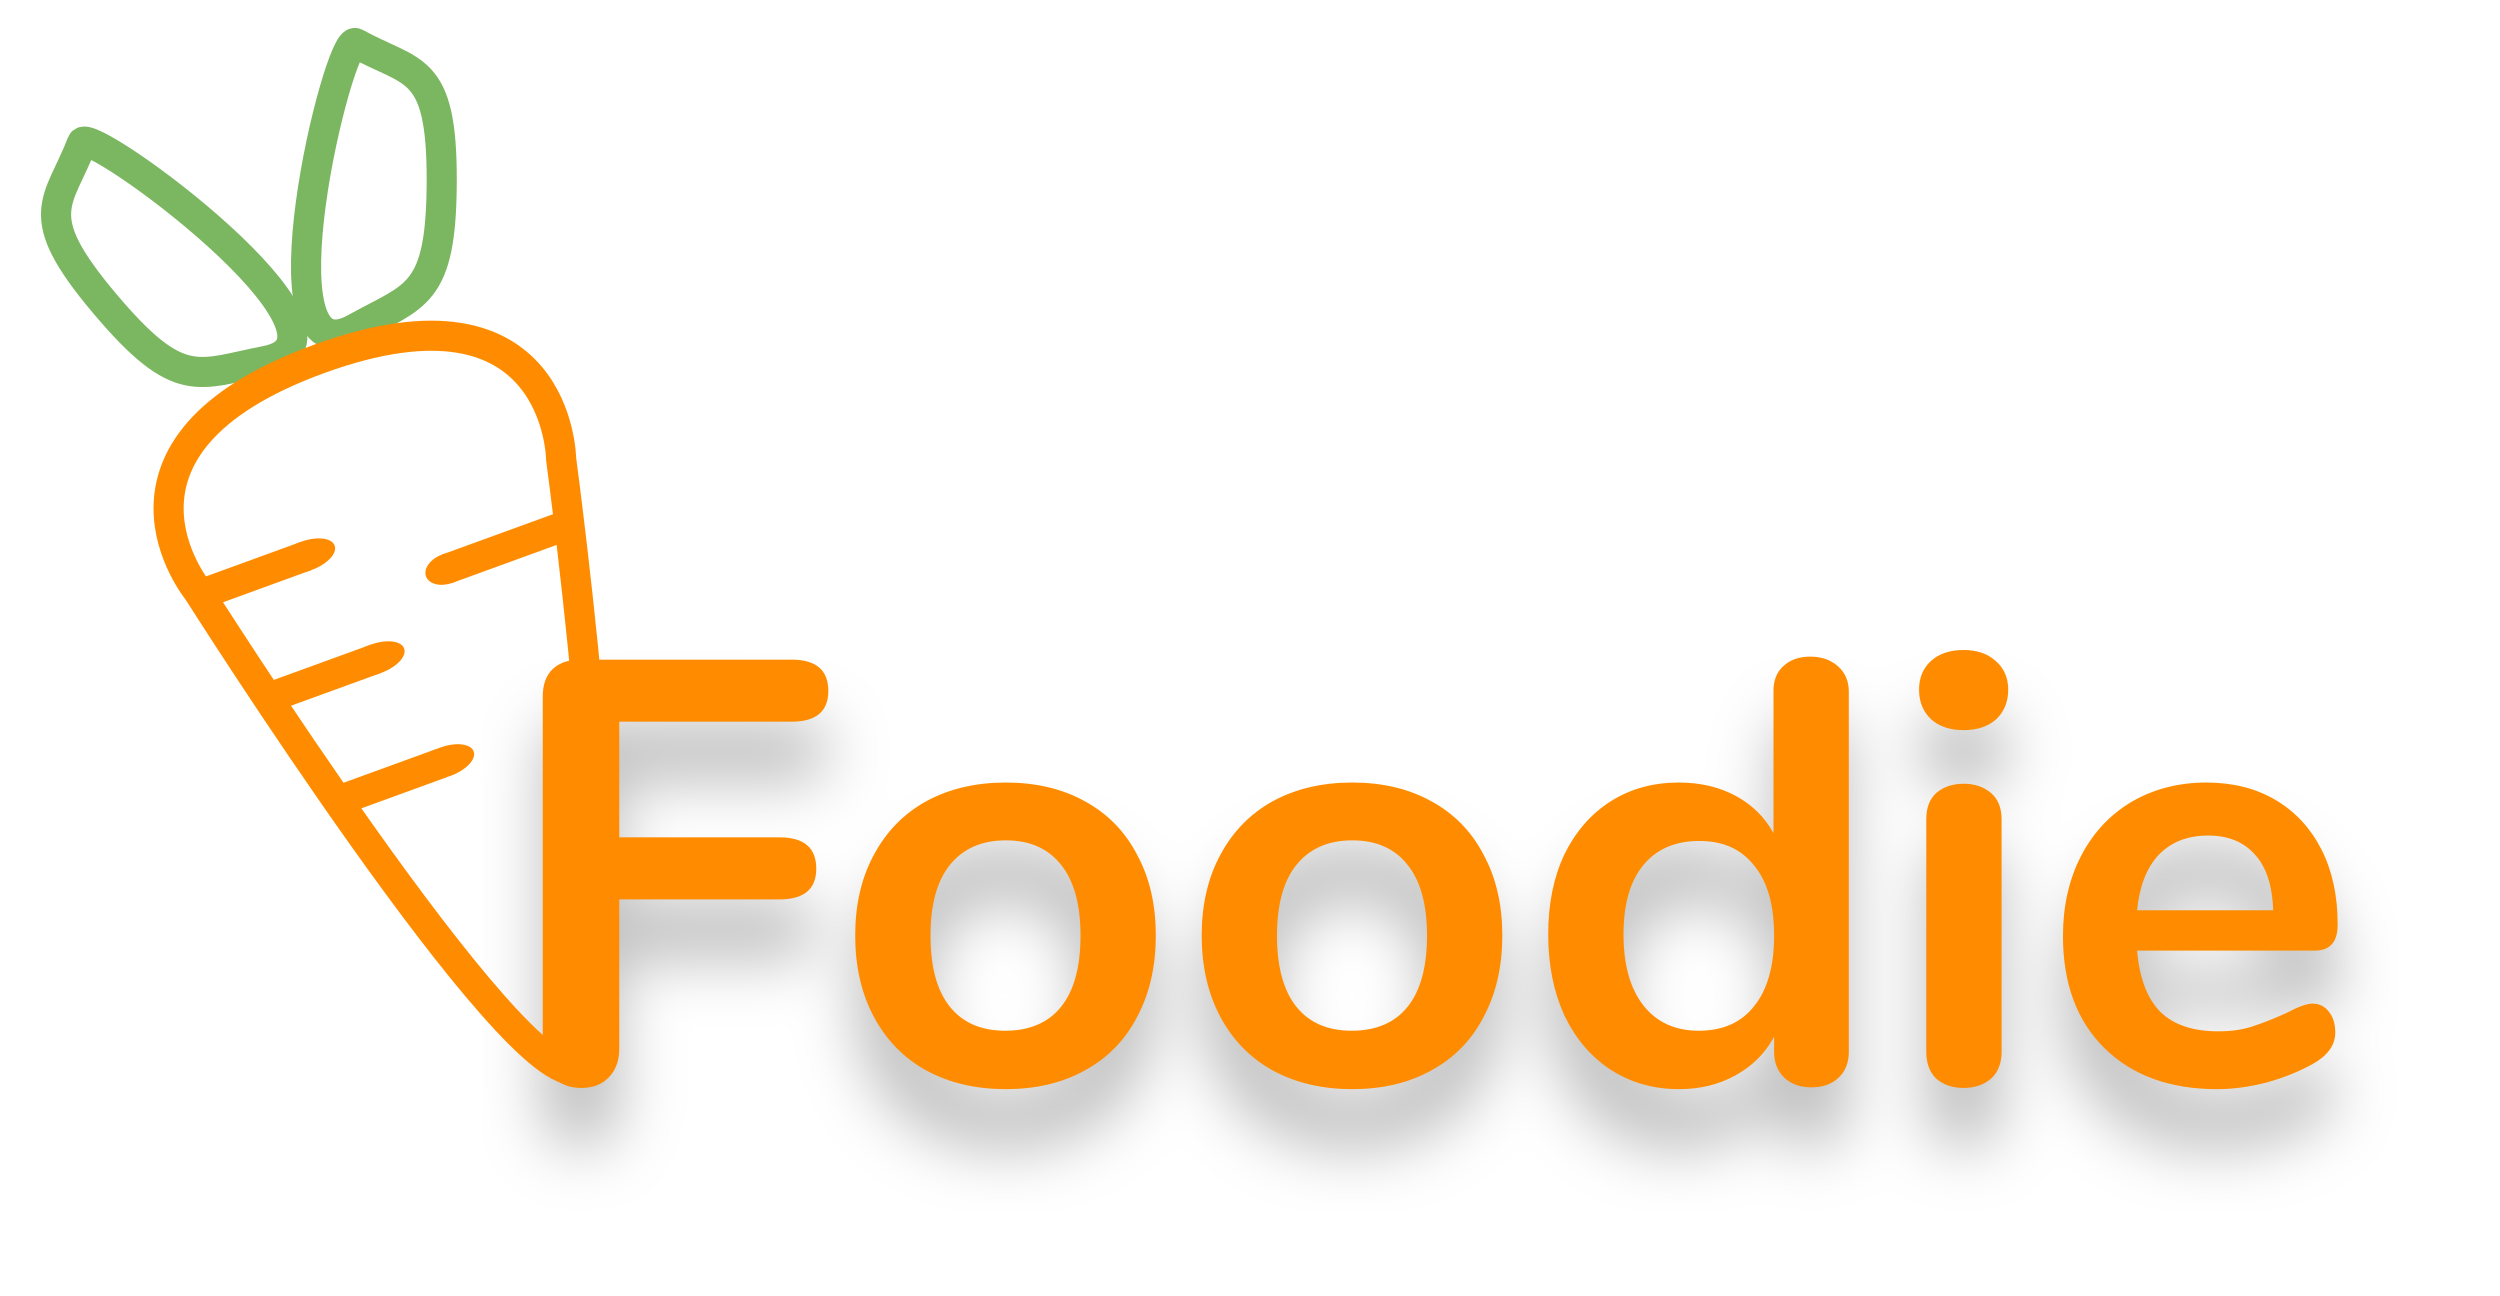
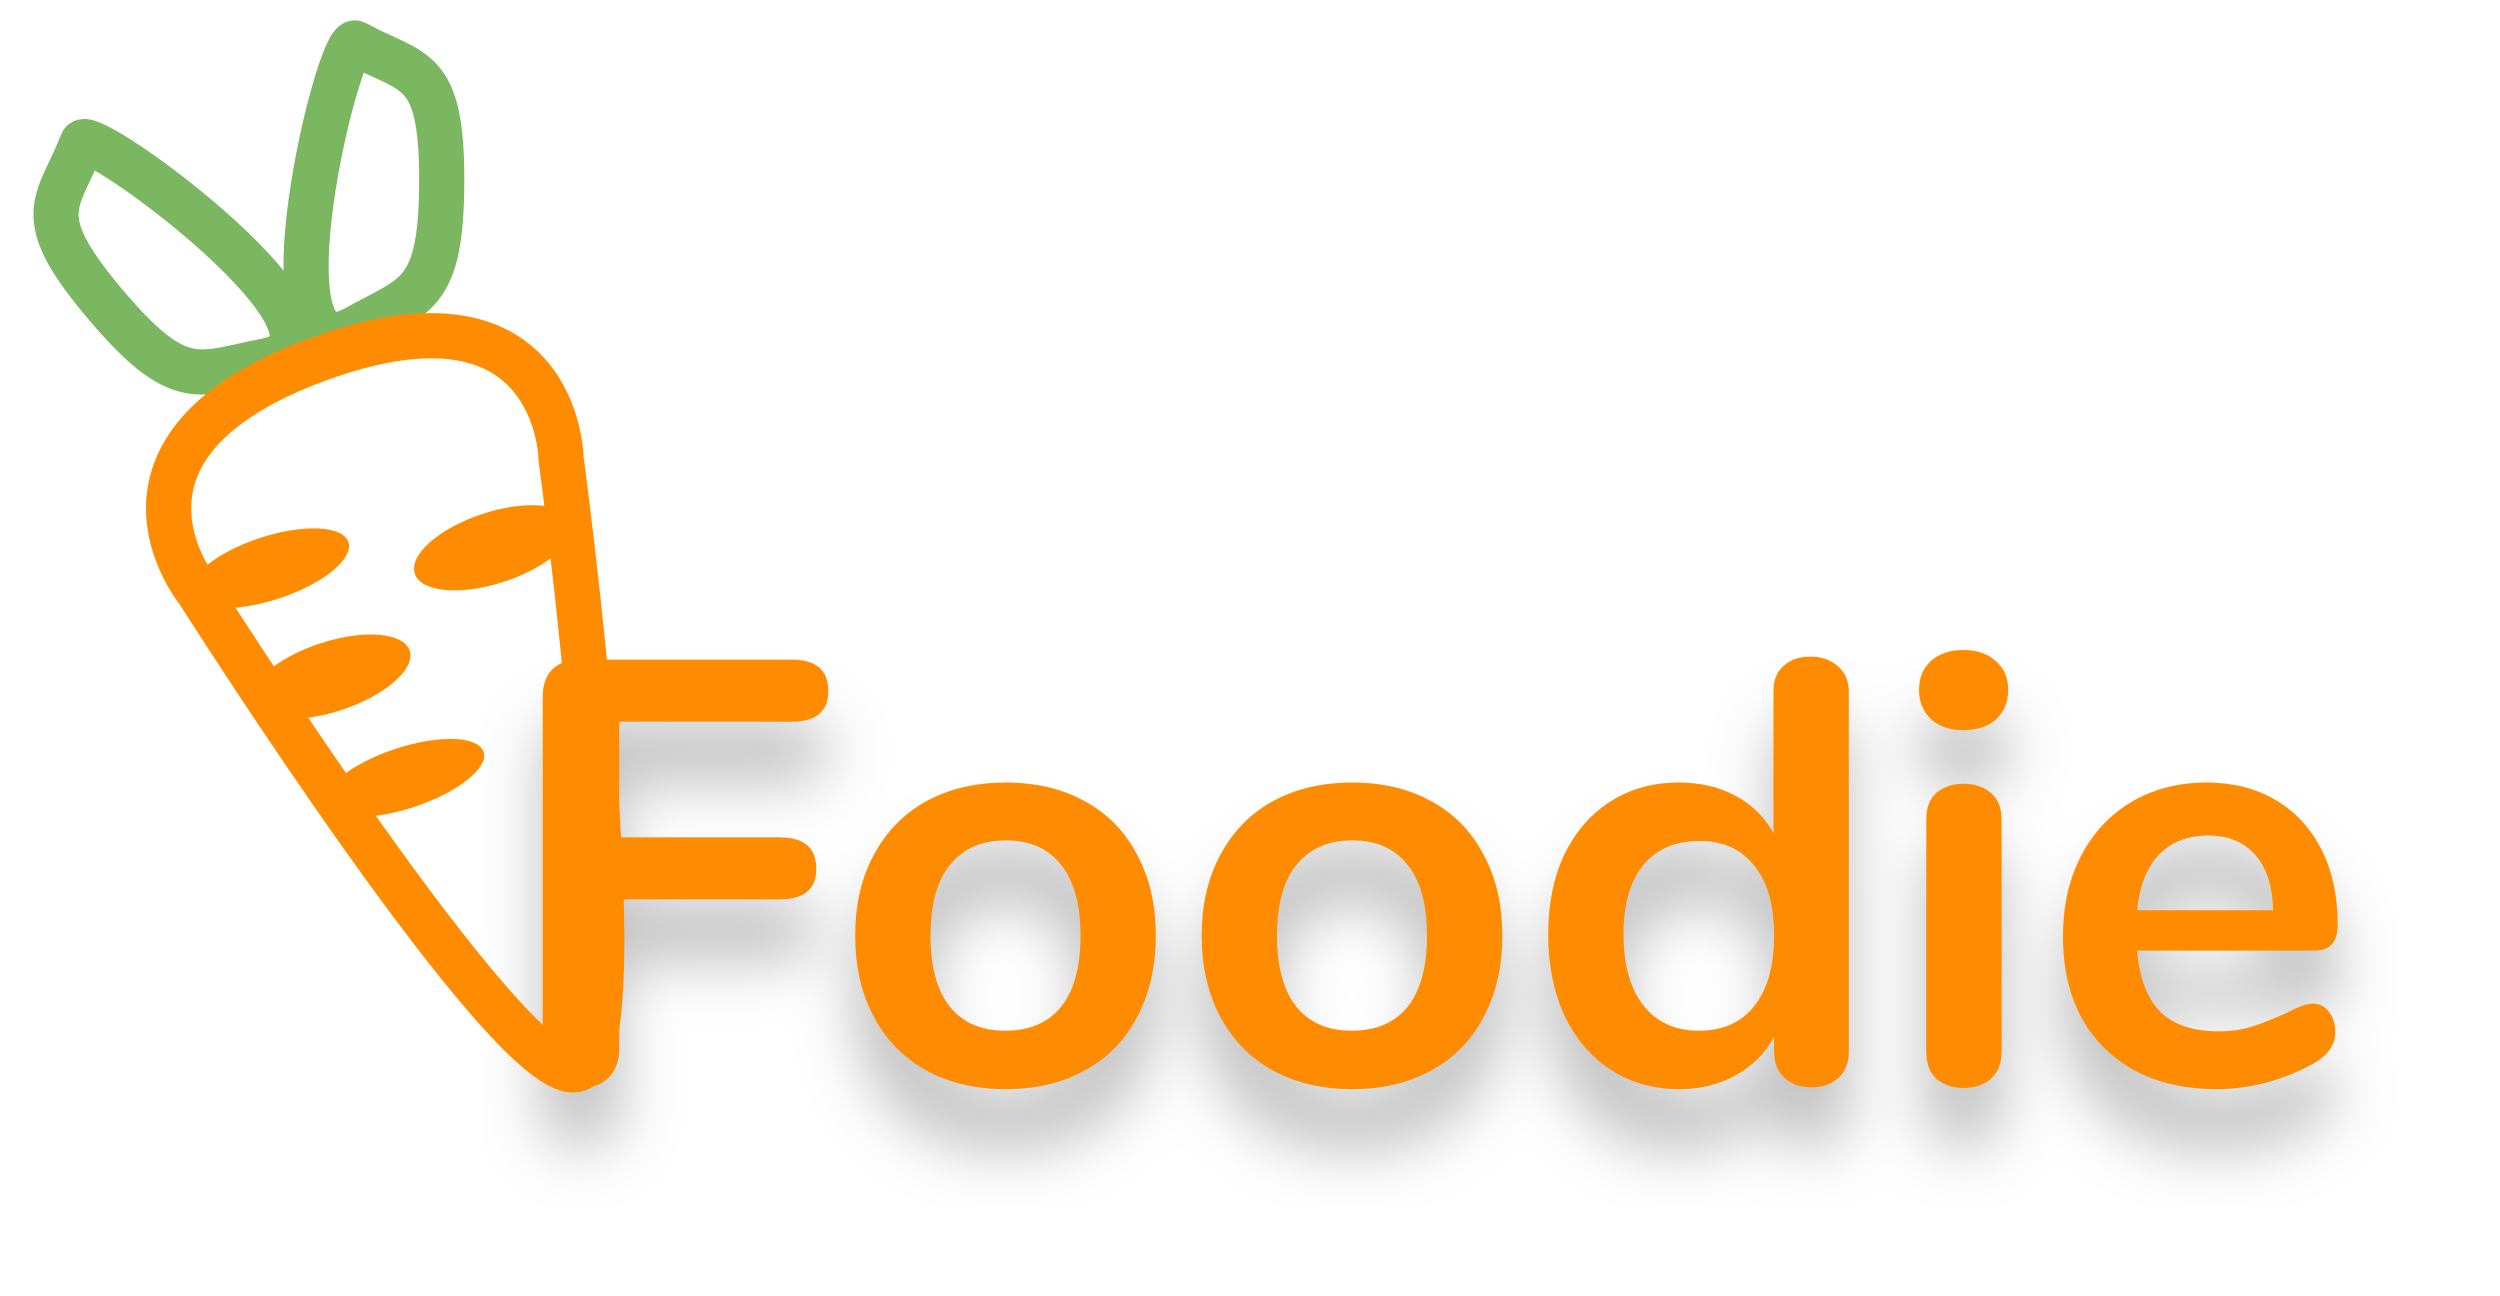
<svg xmlns="http://www.w3.org/2000/svg" width="166" height="86" viewBox="0 0 166 86" fill="none">
  <g filter="url(#filter0_d)">
    <path d="M38.6 72.24C37.827 72.24 37.2 72 36.72 71.52C36.267 71.04 36.04 70.413 36.04 69.64V46.24C36.04 45.467 36.253 44.867 36.68 44.44C37.133 44.013 37.747 43.8 38.52 43.8H52.56C54.187 43.8 55 44.493 55 45.88C55 47.24 54.187 47.92 52.56 47.92H41.12V55.6H51.76C53.387 55.6 54.2 56.293 54.2 57.68C54.2 59.04 53.387 59.72 51.76 59.72H41.12V69.64C41.12 70.413 40.893 71.04 40.44 71.52C39.987 72 39.373 72.24 38.6 72.24ZM66.786 72.32C64.786 72.32 63.026 71.907 61.506 71.08C60.012 70.253 58.852 69.067 58.026 67.52C57.199 65.973 56.786 64.173 56.786 62.12C56.786 60.067 57.199 58.28 58.026 56.76C58.852 55.213 60.012 54.027 61.506 53.2C63.026 52.373 64.786 51.96 66.786 51.96C68.786 51.96 70.532 52.373 72.026 53.2C73.546 54.027 74.706 55.213 75.506 56.76C76.332 58.28 76.746 60.067 76.746 62.12C76.746 64.173 76.332 65.973 75.506 67.52C74.706 69.067 73.546 70.253 72.026 71.08C70.532 71.907 68.786 72.32 66.786 72.32ZM66.746 68.44C68.372 68.44 69.612 67.907 70.466 66.84C71.319 65.773 71.746 64.2 71.746 62.12C71.746 60.067 71.319 58.507 70.466 57.44C69.612 56.347 68.386 55.8 66.786 55.8C65.186 55.8 63.946 56.347 63.066 57.44C62.212 58.507 61.786 60.067 61.786 62.12C61.786 64.2 62.212 65.773 63.066 66.84C63.919 67.907 65.146 68.44 66.746 68.44ZM89.793 72.32C87.793 72.32 86.033 71.907 84.513 71.08C83.02 70.253 81.86 69.067 81.033 67.52C80.207 65.973 79.793 64.173 79.793 62.12C79.793 60.067 80.207 58.28 81.033 56.76C81.86 55.213 83.02 54.027 84.513 53.2C86.033 52.373 87.793 51.96 89.793 51.96C91.793 51.96 93.54 52.373 95.033 53.2C96.553 54.027 97.713 55.213 98.513 56.76C99.34 58.28 99.753 60.067 99.753 62.12C99.753 64.173 99.34 65.973 98.513 67.52C97.713 69.067 96.553 70.253 95.033 71.08C93.54 71.907 91.793 72.32 89.793 72.32ZM89.753 68.44C91.38 68.44 92.62 67.907 93.473 66.84C94.327 65.773 94.753 64.2 94.753 62.12C94.753 60.067 94.327 58.507 93.473 57.44C92.62 56.347 91.393 55.8 89.793 55.8C88.193 55.8 86.953 56.347 86.073 57.44C85.22 58.507 84.793 60.067 84.793 62.12C84.793 64.2 85.22 65.773 86.073 66.84C86.927 67.907 88.153 68.44 89.753 68.44ZM120.201 43.6C120.948 43.6 121.561 43.813 122.041 44.24C122.521 44.667 122.761 45.227 122.761 45.92V69.84C122.761 70.56 122.535 71.133 122.081 71.56C121.628 71.987 121.028 72.2 120.281 72.2C119.535 72.2 118.935 71.987 118.481 71.56C118.028 71.133 117.801 70.56 117.801 69.84V68.84C117.215 69.933 116.361 70.787 115.241 71.4C114.148 72.013 112.895 72.32 111.481 72.32C109.801 72.32 108.295 71.893 106.961 71.04C105.655 70.187 104.628 68.987 103.881 67.44C103.161 65.867 102.801 64.067 102.801 62.04C102.801 60.013 103.161 58.24 103.881 56.72C104.628 55.2 105.655 54.027 106.961 53.2C108.268 52.373 109.775 51.96 111.481 51.96C112.895 51.96 114.148 52.253 115.241 52.84C116.335 53.427 117.175 54.253 117.761 55.32V45.84C117.761 45.173 117.975 44.64 118.401 44.24C118.855 43.813 119.455 43.6 120.201 43.6ZM112.801 68.44C114.401 68.44 115.628 67.893 116.481 66.8C117.361 65.707 117.801 64.147 117.801 62.12C117.801 60.093 117.361 58.547 116.481 57.48C115.628 56.387 114.415 55.84 112.841 55.84C111.241 55.84 110.001 56.373 109.121 57.44C108.241 58.507 107.801 60.04 107.801 62.04C107.801 64.067 108.241 65.64 109.121 66.76C110.001 67.88 111.228 68.44 112.801 68.44ZM130.385 72.24C129.665 72.24 129.065 72.04 128.585 71.64C128.131 71.213 127.905 70.613 127.905 69.84V54.4C127.905 53.627 128.131 53.04 128.585 52.64C129.065 52.24 129.665 52.04 130.385 52.04C131.105 52.04 131.705 52.24 132.185 52.64C132.665 53.04 132.905 53.627 132.905 54.4V69.84C132.905 70.613 132.665 71.213 132.185 71.64C131.705 72.04 131.105 72.24 130.385 72.24ZM130.385 48.48C129.478 48.48 128.758 48.24 128.225 47.76C127.691 47.253 127.425 46.6 127.425 45.8C127.425 45 127.691 44.36 128.225 43.88C128.758 43.4 129.478 43.16 130.385 43.16C131.265 43.16 131.971 43.4 132.505 43.88C133.065 44.36 133.345 45 133.345 45.8C133.345 46.6 133.078 47.253 132.545 47.76C132.011 48.24 131.291 48.48 130.385 48.48ZM153.541 66.64C153.994 66.64 154.354 66.813 154.621 67.16C154.914 67.507 155.061 67.973 155.061 68.56C155.061 69.387 154.568 70.08 153.581 70.64C152.674 71.147 151.648 71.56 150.501 71.88C149.354 72.173 148.261 72.32 147.221 72.32C144.074 72.32 141.581 71.413 139.741 69.6C137.901 67.787 136.981 65.307 136.981 62.16C136.981 60.16 137.381 58.387 138.181 56.84C138.981 55.293 140.101 54.093 141.541 53.24C143.008 52.387 144.661 51.96 146.501 51.96C148.261 51.96 149.794 52.347 151.101 53.12C152.408 53.893 153.421 54.987 154.141 56.4C154.861 57.813 155.221 59.48 155.221 61.4C155.221 62.547 154.714 63.12 153.701 63.12H141.901C142.061 64.96 142.581 66.32 143.461 67.2C144.341 68.053 145.621 68.48 147.301 68.48C148.154 68.48 148.901 68.373 149.541 68.16C150.208 67.947 150.954 67.653 151.781 67.28C152.581 66.853 153.168 66.64 153.541 66.64ZM146.621 55.48C145.261 55.48 144.168 55.907 143.341 56.76C142.541 57.613 142.061 58.84 141.901 60.44H150.941C150.888 58.813 150.488 57.587 149.741 56.76C148.994 55.907 147.954 55.48 146.621 55.48Z" fill="#FF8C00" />
  </g>
-   <path d="M13.294 39.476L20.342 36.911M17.909 46.309L24.957 43.744M22.525 53.143L29.302 50.676M29.697 37.762L37.684 34.855" stroke="#FF8C00" stroke-width="2" />
+   <path d="M13.294 39.476L20.342 36.911M17.909 46.309L24.957 43.744M22.525 53.143L29.302 50.676M29.697 37.762L37.684 34.855" stroke="#FF8C00" stroke-width="3" />
  <ellipse cx="29.697" cy="37.762" rx="1.5" ry="1" transform="rotate(-20 29.6971 37.7622)" fill="#FF8C00" />
  <ellipse cx="20.342" cy="36.911" rx="2" ry="1" transform="rotate(-20 20.3416 36.9106)" fill="#FF8C00" />
  <ellipse cx="24.957" cy="43.744" rx="2" ry="1" transform="rotate(-20 24.9571 43.7441)" fill="#FF8C00" />
  <ellipse cx="29.573" cy="50.578" rx="2" ry="1" transform="rotate(-20 29.5727 50.5776)" fill="#FF8C00" />
-   <path d="M17.649 23.966C25.245 22.503 5.916 8.264 5.452 9.474C3.906 13.502 1.907 14.162 6.919 20.116C11.93 26.07 13.146 24.832 17.649 23.966Z" stroke="#7BB661" stroke-width="2" />
-   <path d="M23.585 21.805C16.826 25.567 22.481 2.235 23.614 2.864C27.387 4.955 29.342 4.176 29.331 11.958C29.319 19.741 27.592 19.575 23.585 21.805Z" stroke="#7BB661" stroke-width="2" />
-   <path d="M37.259 30.477C37.259 30.477 42.512 69.481 38.355 70.994C34.199 72.507 13.151 39.251 13.151 39.251C13.151 39.251 5.256 29.631 21.19 23.832C37.123 18.033 37.259 30.477 37.259 30.477Z" stroke="#FF8C00" stroke-width="2" />
+   <path d="M17.649 23.966C25.245 22.503 5.916 8.264 5.452 9.474C3.906 13.502 1.907 14.162 6.919 20.116C11.93 26.07 13.146 24.832 17.649 23.966Z" stroke="#7BB661" stroke-width="3" />
+   <path d="M23.585 21.805C16.826 25.567 22.481 2.235 23.614 2.864C27.387 4.955 29.342 4.176 29.331 11.958C29.319 19.741 27.592 19.575 23.585 21.805Z" stroke="#7BB661" stroke-width="3" />
+   <path d="M37.259 30.477C37.259 30.477 42.512 69.481 38.355 70.994C34.199 72.507 13.151 39.251 13.151 39.251C13.151 39.251 5.256 29.631 21.19 23.832C37.123 18.033 37.259 30.477 37.259 30.477Z" stroke="#FF8C00" stroke-width="3" />
+   <ellipse cx="17.897" cy="37.729" rx="5.515" ry="2.105" transform="rotate(-18.2846 17.8968 37.7286)" fill="#FF8C00" />
+   <ellipse cx="21.965" cy="44.934" rx="5.515" ry="2.321" transform="rotate(-18.2846 21.9648 44.9344)" fill="#FF8C00" />
+   <ellipse cx="26.872" cy="51.653" rx="5.515" ry="2.025" transform="rotate(-18.2846 26.8717 51.6526)" fill="#FF8C00" />
+   <ellipse cx="32.76" cy="36.373" rx="5.492" ry="2.362" transform="rotate(-18.2846 32.7595 36.3727)" fill="#FF8C00" />
  <defs>
    <filter id="filter0_d" x="32.04" y="43.16" width="127.181" height="37.16" filterUnits="userSpaceOnUse" color-interpolation-filters="sRGB">
      <feFlood flood-opacity="0" result="BackgroundImageFix" />
      <feColorMatrix in="SourceAlpha" type="matrix" values="0 0 0 0 0 0 0 0 0 0 0 0 0 0 0 0 0 0 127 0" />
      <feOffset dy="4" />
      <feGaussianBlur stdDeviation="2" />
      <feColorMatrix type="matrix" values="0 0 0 0 0 0 0 0 0 0 0 0 0 0 0 0 0 0 0.25 0" />
      <feBlend mode="normal" in2="BackgroundImageFix" result="effect1_dropShadow" />
      <feBlend mode="normal" in="SourceGraphic" in2="effect1_dropShadow" result="shape" />
    </filter>
  </defs>
</svg>
